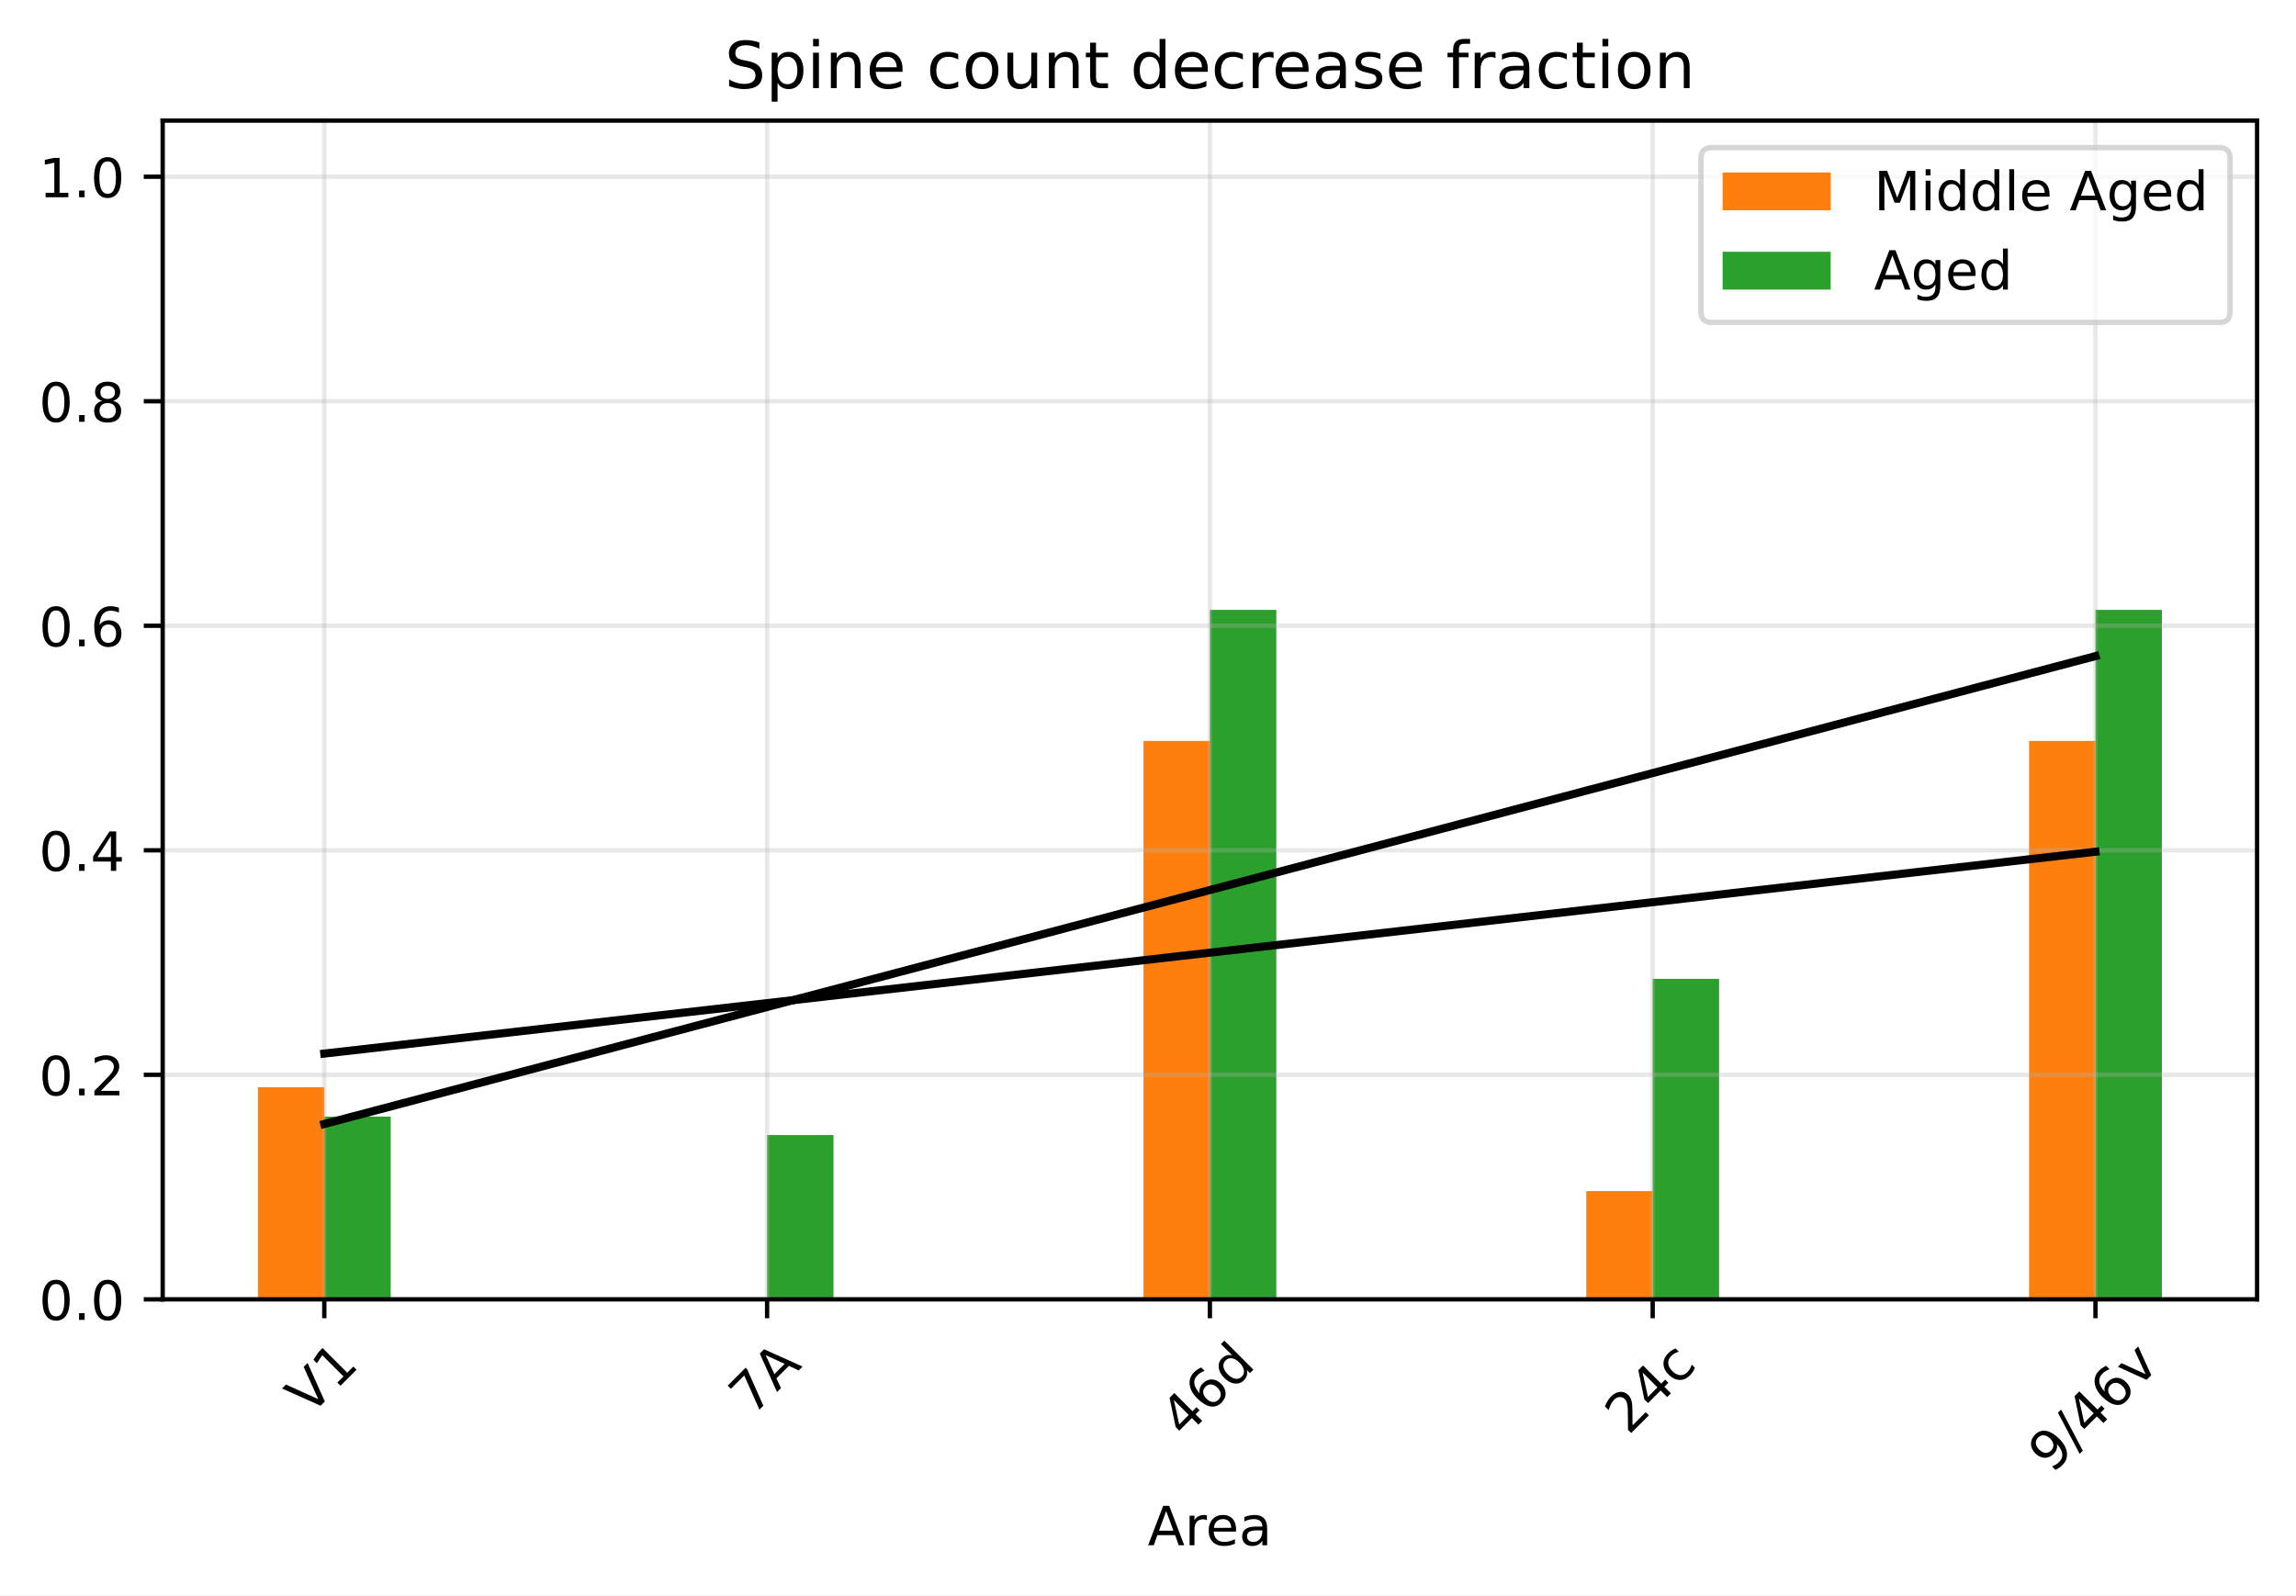
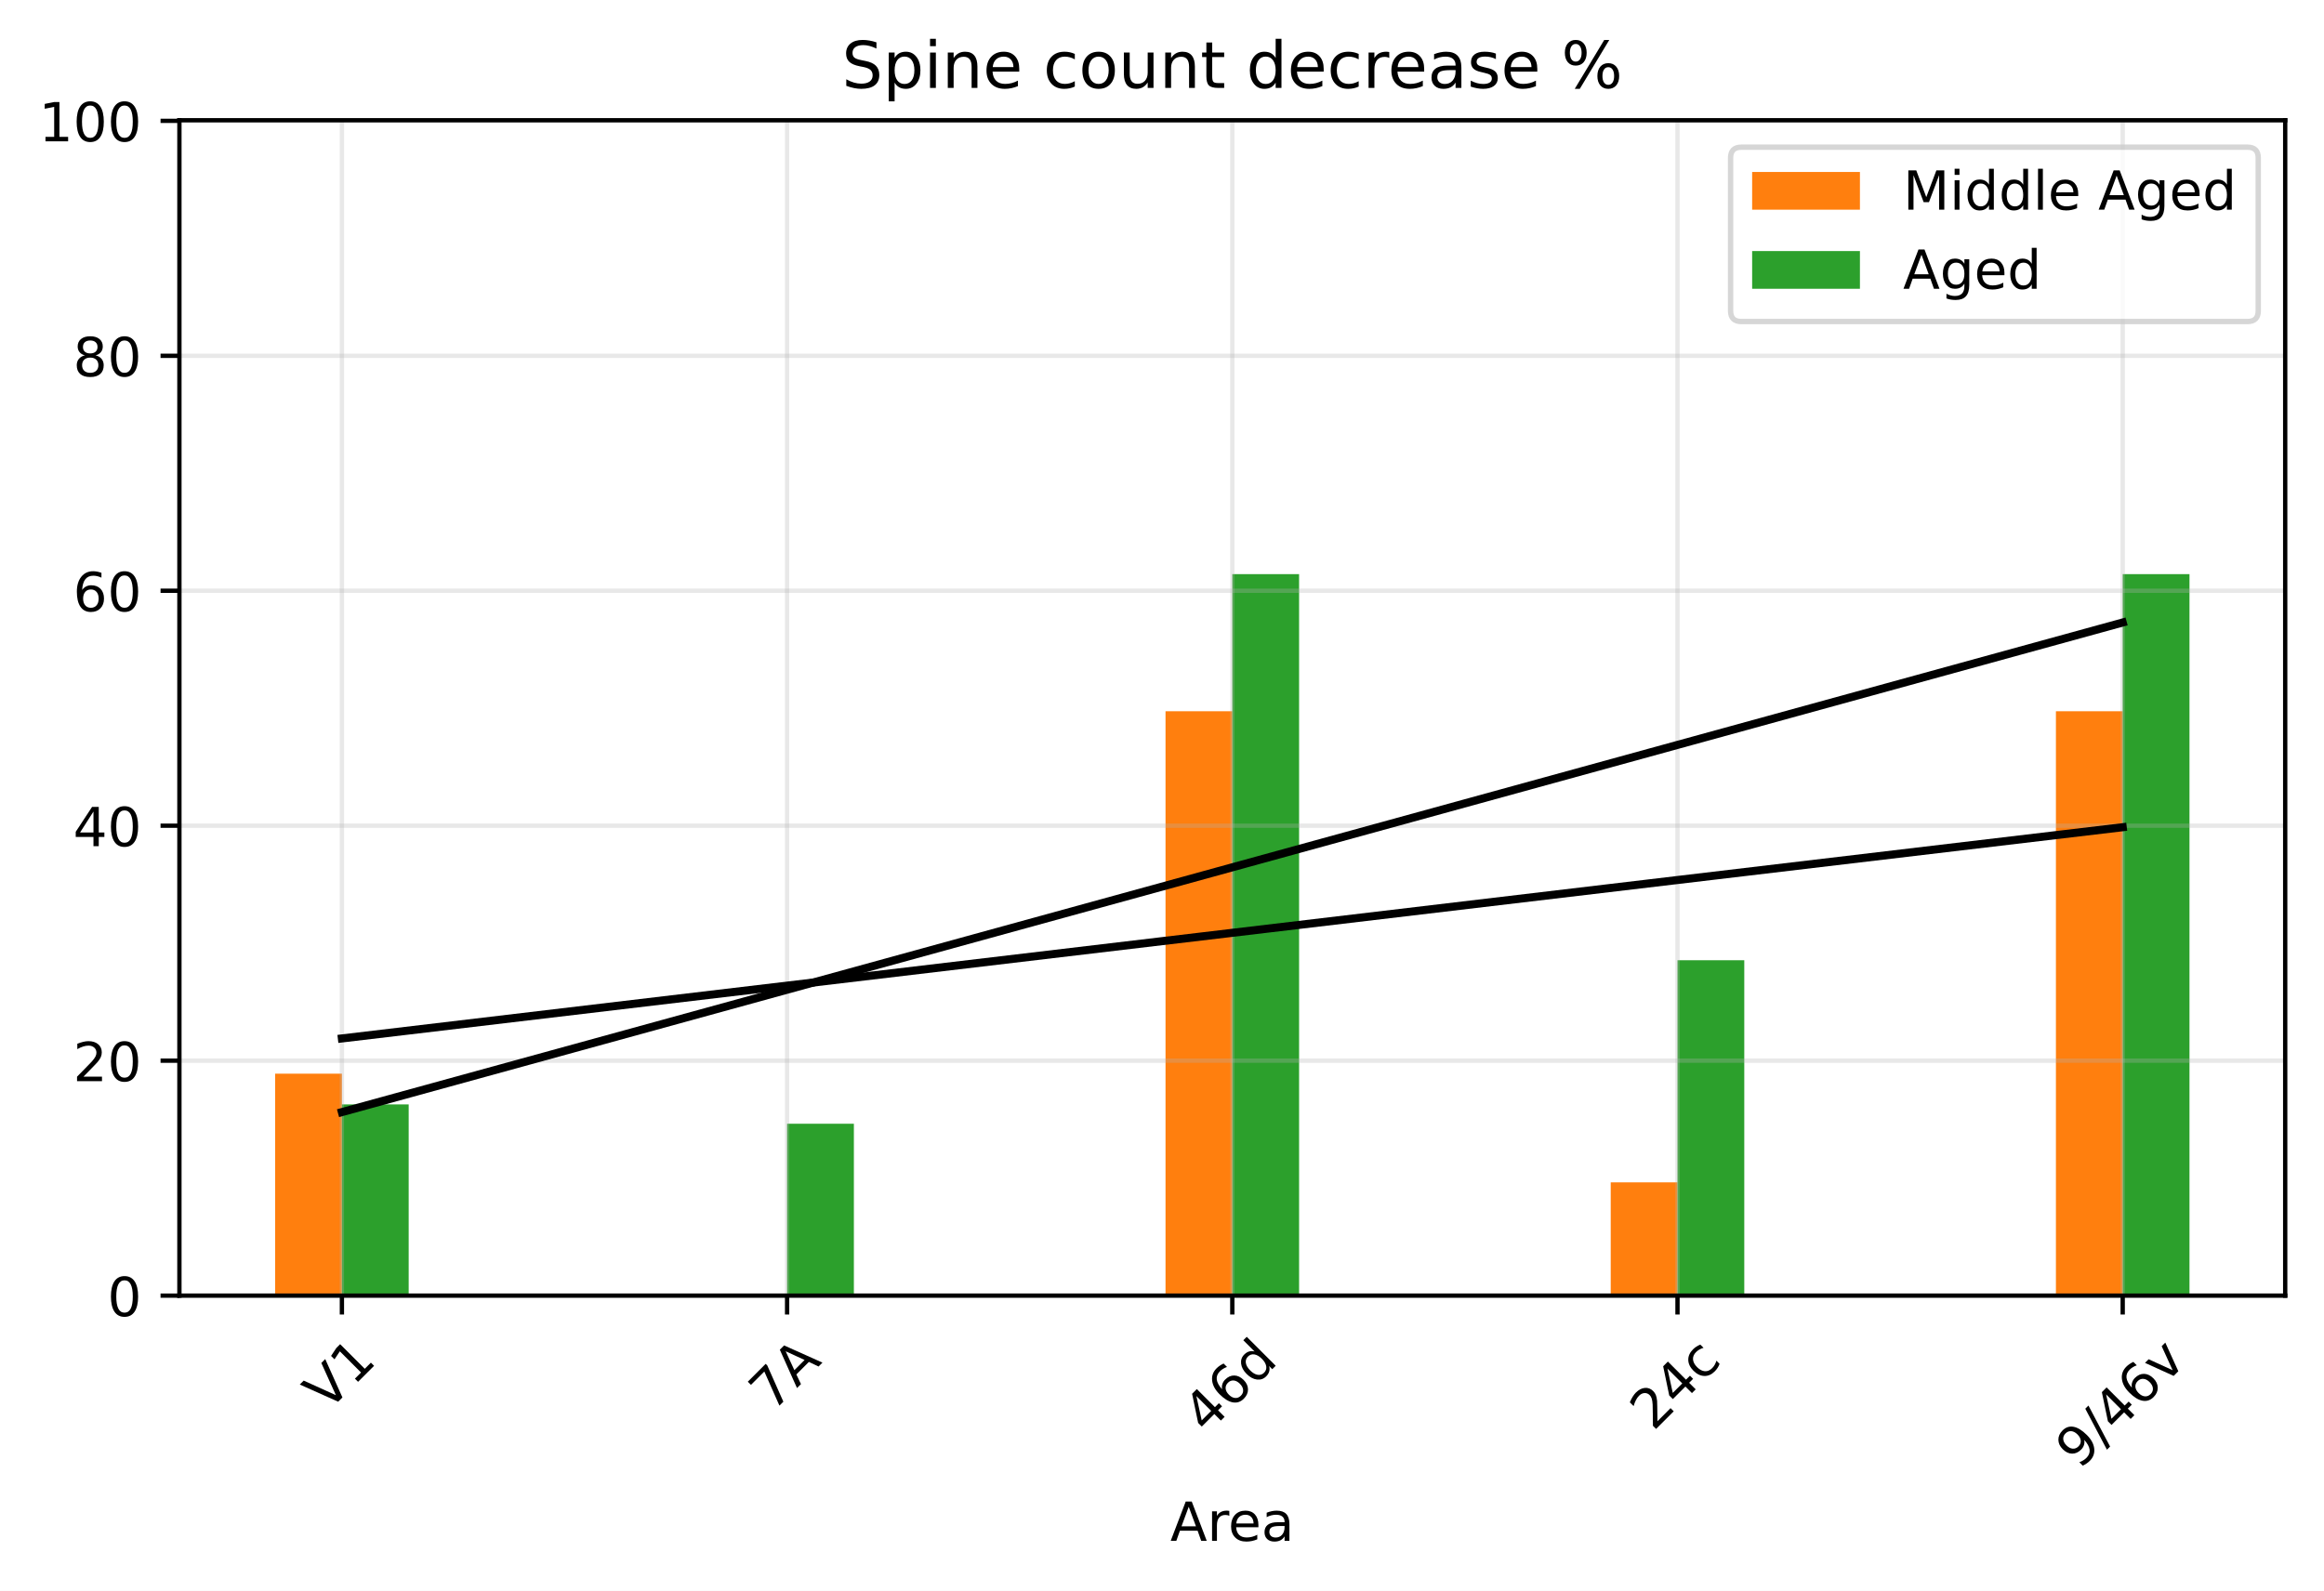
- <svg xmlns="http://www.w3.org/2000/svg" xmlns:xlink="http://www.w3.org/1999/xlink" width="424.863pt" height="295.25pt" viewBox="0 0 424.863 295.25" version="1.1">
+ <svg xmlns="http://www.w3.org/2000/svg" xmlns:xlink="http://www.w3.org/1999/xlink" width="431.197pt" height="295.25pt" viewBox="0 0 431.197 295.25" version="1.1">
  <defs>
    <style type="text/css">*{stroke-linejoin: round; stroke-linecap: butt}</style>
  </defs>
  <g id="figure_1">
    <g id="patch_1">
-       <path d="M 0 295.25  L 424.863 295.25  L 424.863 0  L 0 0  z " style="fill: #ffffff" />
+       <path d="M 0 295.25  L 431.197 295.25  L 431.197 0  L 0 0  z " style="fill: #ffffff" />
    </g>
    <g id="axes_1">
      <g id="patch_2">
-         <path d="M 30.103 240.464  L 417.663 240.464  L 417.663 22.318  L 30.103 22.318  z " style="fill: #ffffff" />
+         <path d="M 33.288 240.464  L 423.998 240.464  L 423.998 22.318  L 33.288 22.318  z " style="fill: #ffffff" />
      </g>
      <g id="patch_3">
-         <path d="M 47.719 240.464  L 60.01 240.464  L 60.01 201.207  L 47.719 201.207  z " clip-path="url(#p2958a13a35)" style="fill: #ff7f0e" />
+         <path d="M 51.047 240.464  L 63.437 240.464  L 63.437 199.265  L 51.047 199.265  z " clip-path="url(#pfbe1414dc2)" style="fill: #ff7f0e" />
      </g>
      <g id="patch_4">
-         <path d="M 0 0  z " clip-path="url(#p2958a13a35)" style="fill: #ff7f0e" />
+         <path d="M 0 0  z " clip-path="url(#pfbe1414dc2)" style="fill: #ff7f0e" />
      </g>
      <g id="patch_5">
-         <path d="M 211.593 240.464  L 223.883 240.464  L 223.883 137.118  L 211.593 137.118  z " clip-path="url(#p2958a13a35)" style="fill: #ff7f0e" />
+         <path d="M 216.252 240.464  L 228.643 240.464  L 228.643 132.005  L 216.252 132.005  z " clip-path="url(#pfbe1414dc2)" style="fill: #ff7f0e" />
      </g>
      <g id="patch_6">
-         <path d="M 293.529 240.464  L 305.82 240.464  L 305.82 220.427  L 293.529 220.427  z " clip-path="url(#p2958a13a35)" style="fill: #ff7f0e" />
+         <path d="M 298.855 240.464  L 311.245 240.464  L 311.245 219.436  L 298.855 219.436  z " clip-path="url(#pfbe1414dc2)" style="fill: #ff7f0e" />
      </g>
      <g id="patch_7">
-         <path d="M 375.466 240.464  L 387.756 240.464  L 387.756 137.118  L 375.466 137.118  z " clip-path="url(#p2958a13a35)" style="fill: #ff7f0e" />
+         <path d="M 381.457 240.464  L 393.848 240.464  L 393.848 132.005  L 381.457 132.005  z " clip-path="url(#pfbe1414dc2)" style="fill: #ff7f0e" />
      </g>
      <g id="patch_8">
-         <path d="M 60.01 240.464  L 72.3 240.464  L 72.3 206.643  L 60.01 206.643  z " clip-path="url(#p2958a13a35)" style="fill: #2ca02c" />
+         <path d="M 63.437 240.464  L 75.828 240.464  L 75.828 204.97  L 63.437 204.97  z " clip-path="url(#pfbe1414dc2)" style="fill: #2ca02c" />
      </g>
      <g id="patch_9">
-         <path d="M 141.947 240.464  L 154.237 240.464  L 154.237 210.06  L 141.947 210.06  z " clip-path="url(#p2958a13a35)" style="fill: #2ca02c" />
+         <path d="M 146.04 240.464  L 158.43 240.464  L 158.43 208.556  L 146.04 208.556  z " clip-path="url(#pfbe1414dc2)" style="fill: #2ca02c" />
      </g>
      <g id="patch_10">
-         <path d="M 223.883 240.464  L 236.174 240.464  L 236.174 112.865  L 223.883 112.865  z " clip-path="url(#p2958a13a35)" style="fill: #2ca02c" />
+         <path d="M 228.643 240.464  L 241.033 240.464  L 241.033 106.552  L 228.643 106.552  z " clip-path="url(#pfbe1414dc2)" style="fill: #2ca02c" />
      </g>
      <g id="patch_11">
-         <path d="M 305.82 240.464  L 318.11 240.464  L 318.11 181.15  L 305.82 181.15  z " clip-path="url(#p2958a13a35)" style="fill: #2ca02c" />
+         <path d="M 311.245 240.464  L 323.635 240.464  L 323.635 178.215  L 311.245 178.215  z " clip-path="url(#pfbe1414dc2)" style="fill: #2ca02c" />
      </g>
      <g id="patch_12">
-         <path d="M 387.756 240.464  L 400.047 240.464  L 400.047 112.865  L 387.756 112.865  z " clip-path="url(#p2958a13a35)" style="fill: #2ca02c" />
+         <path d="M 393.848 240.464  L 406.238 240.464  L 406.238 106.552  L 393.848 106.552  z " clip-path="url(#pfbe1414dc2)" style="fill: #2ca02c" />
      </g>
      <g id="matplotlib.axis_1">
        <g id="xtick_1">
          <g id="line2d_1">
-             <path d="M 60.01 240.464  L 60.01 22.318  " clip-path="url(#p2958a13a35)" style="fill: none; stroke: #b0b0b0; stroke-opacity: 0.3; stroke-width: 0.8; stroke-linecap: square" />
+             <path d="M 63.437 240.464  L 63.437 22.318  " clip-path="url(#pfbe1414dc2)" style="fill: none; stroke: #b0b0b0; stroke-opacity: 0.3; stroke-width: 0.8; stroke-linecap: square" />
          </g>
          <g id="line2d_2">
            <defs>
-               <path id="m80f7886998" d="M 0 0  L 0 3.5  " style="stroke: #000000; stroke-width: 0.8" />
+               <path id="mf25c4e70ea" d="M 0 0  L 0 3.5  " style="stroke: #000000; stroke-width: 0.8" />
            </defs>
            <g>
-               <use xlink:href="#m80f7886998" x="60.01" y="240.464" style="stroke: #000000; stroke-width: 0.8" />
+               <use xlink:href="#mf25c4e70ea" x="63.437" y="240.464" style="stroke: #000000; stroke-width: 0.8" />
            </g>
          </g>
          <g id="text_1">
-             <g transform="translate(57.29314 262.1729) rotate(-45) scale(0.1 -0.1)">
+             <g transform="translate(60.72059 262.1729) rotate(-45) scale(0.1 -0.1)">
              <defs>
                <path id="DejaVuSans-56" d="M 1831 0  L 50 4666  L 709 4666  L 2188 738  L 3669 4666  L 4325 4666  L 2547 0  L 1831 0  z " transform="scale(0.015625)" />
                <path id="DejaVuSans-31" d="M 794 531  L 1825 531  L 1825 4091  L 703 3866  L 703 4441  L 1819 4666  L 2450 4666  L 2450 531  L 3481 531  L 3481 0  L 794 0  L 794 531  z " transform="scale(0.015625)" />
              </defs>
              <use xlink:href="#DejaVuSans-56" />
              <use xlink:href="#DejaVuSans-31" x="68.408" />
            </g>
          </g>
        </g>
        <g id="xtick_2">
          <g id="line2d_3">
-             <path d="M 141.947 240.464  L 141.947 22.318  " clip-path="url(#p2958a13a35)" style="fill: none; stroke: #b0b0b0; stroke-opacity: 0.3; stroke-width: 0.8; stroke-linecap: square" />
+             <path d="M 146.04 240.464  L 146.04 22.318  " clip-path="url(#pfbe1414dc2)" style="fill: none; stroke: #b0b0b0; stroke-opacity: 0.3; stroke-width: 0.8; stroke-linecap: square" />
          </g>
          <g id="line2d_4">
            <g>
-               <use xlink:href="#m80f7886998" x="141.947" y="240.464" style="stroke: #000000; stroke-width: 0.8" />
+               <use xlink:href="#mf25c4e70ea" x="146.04" y="240.464" style="stroke: #000000; stroke-width: 0.8" />
            </g>
          </g>
          <g id="text_2">
-             <g transform="translate(139.2297 262.1729) rotate(-45) scale(0.1 -0.1)">
+             <g transform="translate(143.3231 262.1729) rotate(-45) scale(0.1 -0.1)">
              <defs>
                <path id="DejaVuSans-37" d="M 525 4666  L 3525 4666  L 3525 4397  L 1831 0  L 1172 0  L 2766 4134  L 525 4134  L 525 4666  z " transform="scale(0.015625)" />
                <path id="DejaVuSans-41" d="M 2188 4044  L 1331 1722  L 3047 1722  L 2188 4044  z M 1831 4666  L 2547 4666  L 4325 0  L 3669 0  L 3244 1197  L 1141 1197  L 716 0  L 50 0  L 1831 4666  z " transform="scale(0.015625)" />
              </defs>
              <use xlink:href="#DejaVuSans-37" />
              <use xlink:href="#DejaVuSans-41" x="63.623" />
            </g>
          </g>
        </g>
        <g id="xtick_3">
          <g id="line2d_5">
-             <path d="M 223.883 240.464  L 223.883 22.318  " clip-path="url(#p2958a13a35)" style="fill: none; stroke: #b0b0b0; stroke-opacity: 0.3; stroke-width: 0.8; stroke-linecap: square" />
+             <path d="M 228.643 240.464  L 228.643 22.318  " clip-path="url(#pfbe1414dc2)" style="fill: none; stroke: #b0b0b0; stroke-opacity: 0.3; stroke-width: 0.8; stroke-linecap: square" />
          </g>
          <g id="line2d_6">
            <g>
-               <use xlink:href="#m80f7886998" x="223.883" y="240.464" style="stroke: #000000; stroke-width: 0.8" />
+               <use xlink:href="#mf25c4e70ea" x="228.643" y="240.464" style="stroke: #000000; stroke-width: 0.8" />
            </g>
          </g>
          <g id="text_3">
-             <g transform="translate(219.0908 266.3239) rotate(-45) scale(0.1 -0.1)">
+             <g transform="translate(223.8502 266.3239) rotate(-45) scale(0.1 -0.1)">
              <defs>
                <path id="DejaVuSans-34" d="M 2419 4116  L 825 1625  L 2419 1625  L 2419 4116  z M 2253 4666  L 3047 4666  L 3047 1625  L 3713 1625  L 3713 1100  L 3047 1100  L 3047 0  L 2419 0  L 2419 1100  L 313 1100  L 313 1709  L 2253 4666  z " transform="scale(0.015625)" />
                <path id="DejaVuSans-36" d="M 2113 2584  Q 1688 2584 1439 2293  Q 1191 2003 1191 1497  Q 1191 994 1439 701  Q 1688 409 2113 409  Q 2538 409 2786 701  Q 3034 994 3034 1497  Q 3034 2003 2786 2293  Q 2538 2584 2113 2584  z M 3366 4563  L 3366 3988  Q 3128 4100 2886 4159  Q 2644 4219 2406 4219  Q 1781 4219 1451 3797  Q 1122 3375 1075 2522  Q 1259 2794 1537 2939  Q 1816 3084 2150 3084  Q 2853 3084 3261 2657  Q 3669 2231 3669 1497  Q 3669 778 3244 343  Q 2819 -91 2113 -91  Q 1303 -91 875 529  Q 447 1150 447 2328  Q 447 3434 972 4092  Q 1497 4750 2381 4750  Q 2619 4750 2861 4703  Q 3103 4656 3366 4563  z " transform="scale(0.015625)" />
                <path id="DejaVuSans-64" d="M 2906 2969  L 2906 4863  L 3481 4863  L 3481 0  L 2906 0  L 2906 525  Q 2725 213 2448 61  Q 2172 -91 1784 -91  Q 1150 -91 751 415  Q 353 922 353 1747  Q 353 2572 751 3078  Q 1150 3584 1784 3584  Q 2172 3584 2448 3432  Q 2725 3281 2906 2969  z M 947 1747  Q 947 1113 1208 752  Q 1469 391 1925 391  Q 2381 391 2643 752  Q 2906 1113 2906 1747  Q 2906 2381 2643 2742  Q 2381 3103 1925 3103  Q 1469 3103 1208 2742  Q 947 2381 947 1747  z " transform="scale(0.015625)" />
              </defs>
              <use xlink:href="#DejaVuSans-34" />
              <use xlink:href="#DejaVuSans-36" x="63.623" />
              <use xlink:href="#DejaVuSans-64" x="127.246" />
            </g>
          </g>
        </g>
        <g id="xtick_4">
          <g id="line2d_7">
-             <path d="M 305.82 240.464  L 305.82 22.318  " clip-path="url(#p2958a13a35)" style="fill: none; stroke: #b0b0b0; stroke-opacity: 0.3; stroke-width: 0.8; stroke-linecap: square" />
+             <path d="M 311.245 240.464  L 311.245 22.318  " clip-path="url(#pfbe1414dc2)" style="fill: none; stroke: #b0b0b0; stroke-opacity: 0.3; stroke-width: 0.8; stroke-linecap: square" />
          </g>
          <g id="line2d_8">
            <g>
-               <use xlink:href="#m80f7886998" x="305.82" y="240.464" style="stroke: #000000; stroke-width: 0.8" />
+               <use xlink:href="#mf25c4e70ea" x="311.245" y="240.464" style="stroke: #000000; stroke-width: 0.8" />
            </g>
          </g>
          <g id="text_4">
-             <g transform="translate(301.3279 265.7228) rotate(-45) scale(0.1 -0.1)">
+             <g transform="translate(306.7533 265.7228) rotate(-45) scale(0.1 -0.1)">
              <defs>
                <path id="DejaVuSans-32" d="M 1228 531  L 3431 531  L 3431 0  L 469 0  L 469 531  Q 828 903 1448 1529  Q 2069 2156 2228 2338  Q 2531 2678 2651 2914  Q 2772 3150 2772 3378  Q 2772 3750 2511 3984  Q 2250 4219 1831 4219  Q 1534 4219 1204 4116  Q 875 4013 500 3803  L 500 4441  Q 881 4594 1212 4672  Q 1544 4750 1819 4750  Q 2544 4750 2975 4387  Q 3406 4025 3406 3419  Q 3406 3131 3298 2873  Q 3191 2616 2906 2266  Q 2828 2175 2409 1742  Q 1991 1309 1228 531  z " transform="scale(0.015625)" />
                <path id="DejaVuSans-63" d="M 3122 3366  L 3122 2828  Q 2878 2963 2633 3030  Q 2388 3097 2138 3097  Q 1578 3097 1268 2742  Q 959 2388 959 1747  Q 959 1106 1268 751  Q 1578 397 2138 397  Q 2388 397 2633 464  Q 2878 531 3122 666  L 3122 134  Q 2881 22 2623 -34  Q 2366 -91 2075 -91  Q 1284 -91 818 406  Q 353 903 353 1747  Q 353 2603 823 3093  Q 1294 3584 2113 3584  Q 2378 3584 2631 3529  Q 2884 3475 3122 3366  z " transform="scale(0.015625)" />
              </defs>
              <use xlink:href="#DejaVuSans-32" />
              <use xlink:href="#DejaVuSans-34" x="63.623" />
              <use xlink:href="#DejaVuSans-63" x="127.246" />
            </g>
          </g>
        </g>
        <g id="xtick_5">
          <g id="line2d_9">
-             <path d="M 387.756 240.464  L 387.756 22.318  " clip-path="url(#p2958a13a35)" style="fill: none; stroke: #b0b0b0; stroke-opacity: 0.3; stroke-width: 0.8; stroke-linecap: square" />
+             <path d="M 393.848 240.464  L 393.848 22.318  " clip-path="url(#pfbe1414dc2)" style="fill: none; stroke: #b0b0b0; stroke-opacity: 0.3; stroke-width: 0.8; stroke-linecap: square" />
          </g>
          <g id="line2d_10">
            <g>
-               <use xlink:href="#m80f7886998" x="387.756" y="240.464" style="stroke: #000000; stroke-width: 0.8" />
+               <use xlink:href="#mf25c4e70ea" x="393.848" y="240.464" style="stroke: #000000; stroke-width: 0.8" />
            </g>
          </g>
          <g id="text_5">
-             <g transform="translate(379.6754 272.9011) rotate(-45) scale(0.1 -0.1)">
+             <g transform="translate(385.7667 272.9011) rotate(-45) scale(0.1 -0.1)">
              <defs>
                <path id="DejaVuSans-39" d="M 703 97  L 703 672  Q 941 559 1184 500  Q 1428 441 1663 441  Q 2288 441 2617 861  Q 2947 1281 2994 2138  Q 2813 1869 2534 1725  Q 2256 1581 1919 1581  Q 1219 1581 811 2004  Q 403 2428 403 3163  Q 403 3881 828 4315  Q 1253 4750 1959 4750  Q 2769 4750 3195 4129  Q 3622 3509 3622 2328  Q 3622 1225 3098 567  Q 2575 -91 1691 -91  Q 1453 -91 1209 -44  Q 966 3 703 97  z M 1959 2075  Q 2384 2075 2632 2365  Q 2881 2656 2881 3163  Q 2881 3666 2632 3958  Q 2384 4250 1959 4250  Q 1534 4250 1286 3958  Q 1038 3666 1038 3163  Q 1038 2656 1286 2365  Q 1534 2075 1959 2075  z " transform="scale(0.015625)" />
                <path id="DejaVuSans-2f" d="M 1625 4666  L 2156 4666  L 531 -594  L 0 -594  L 1625 4666  z " transform="scale(0.015625)" />
                <path id="DejaVuSans-76" d="M 191 3500  L 800 3500  L 1894 563  L 2988 3500  L 3597 3500  L 2284 0  L 1503 0  L 191 3500  z " transform="scale(0.015625)" />
              </defs>
              <use xlink:href="#DejaVuSans-39" />
              <use xlink:href="#DejaVuSans-2f" x="63.623" />
              <use xlink:href="#DejaVuSans-34" x="97.314" />
              <use xlink:href="#DejaVuSans-36" x="160.938" />
              <use xlink:href="#DejaVuSans-76" x="224.561" />
            </g>
          </g>
        </g>
        <g id="text_6">
-           <g transform="translate(212.3792 285.9701) scale(0.1 -0.1)">
+           <g transform="translate(217.1386 285.9701) scale(0.1 -0.1)">
            <defs>
              <path id="DejaVuSans-72" d="M 2631 2963  Q 2534 3019 2420 3045  Q 2306 3072 2169 3072  Q 1681 3072 1420 2755  Q 1159 2438 1159 1844  L 1159 0  L 581 0  L 581 3500  L 1159 3500  L 1159 2956  Q 1341 3275 1631 3429  Q 1922 3584 2338 3584  Q 2397 3584 2469 3576  Q 2541 3569 2628 3553  L 2631 2963  z " transform="scale(0.015625)" />
              <path id="DejaVuSans-65" d="M 3597 1894  L 3597 1613  L 953 1613  Q 991 1019 1311 708  Q 1631 397 2203 397  Q 2534 397 2845 478  Q 3156 559 3463 722  L 3463 178  Q 3153 47 2828 -22  Q 2503 -91 2169 -91  Q 1331 -91 842 396  Q 353 884 353 1716  Q 353 2575 817 3079  Q 1281 3584 2069 3584  Q 2775 3584 3186 3129  Q 3597 2675 3597 1894  z M 3022 2063  Q 3016 2534 2758 2815  Q 2500 3097 2075 3097  Q 1594 3097 1305 2825  Q 1016 2553 972 2059  L 3022 2063  z " transform="scale(0.015625)" />
              <path id="DejaVuSans-61" d="M 2194 1759  Q 1497 1759 1228 1600  Q 959 1441 959 1056  Q 959 750 1161 570  Q 1363 391 1709 391  Q 2188 391 2477 730  Q 2766 1069 2766 1631  L 2766 1759  L 2194 1759  z M 3341 1997  L 3341 0  L 2766 0  L 2766 531  Q 2569 213 2275 61  Q 1981 -91 1556 -91  Q 1019 -91 701 211  Q 384 513 384 1019  Q 384 1609 779 1909  Q 1175 2209 1959 2209  L 2766 2209  L 2766 2266  Q 2766 2663 2505 2880  Q 2244 3097 1772 3097  Q 1472 3097 1187 3025  Q 903 2953 641 2809  L 641 3341  Q 956 3463 1253 3523  Q 1550 3584 1831 3584  Q 2591 3584 2966 3190  Q 3341 2797 3341 1997  z " transform="scale(0.015625)" />
            </defs>
            <use xlink:href="#DejaVuSans-41" />
            <use xlink:href="#DejaVuSans-72" x="68.408" />
            <use xlink:href="#DejaVuSans-65" x="107.271" />
            <use xlink:href="#DejaVuSans-61" x="168.795" />
          </g>
        </g>
      </g>
      <g id="matplotlib.axis_2">
        <g id="ytick_1">
          <g id="line2d_11">
-             <path d="M 30.103 240.464  L 417.663 240.464  " clip-path="url(#p2958a13a35)" style="fill: none; stroke: #b0b0b0; stroke-opacity: 0.3; stroke-width: 0.8; stroke-linecap: square" />
+             <path d="M 33.288 240.464  L 423.998 240.464  " clip-path="url(#pfbe1414dc2)" style="fill: none; stroke: #b0b0b0; stroke-opacity: 0.3; stroke-width: 0.8; stroke-linecap: square" />
          </g>
          <g id="line2d_12">
            <defs>
-               <path id="m1bdf7c00d3" d="M 0 0  L -3.5 0  " style="stroke: #000000; stroke-width: 0.8" />
+               <path id="m93941752d3" d="M 0 0  L -3.5 0  " style="stroke: #000000; stroke-width: 0.8" />
            </defs>
            <g>
-               <use xlink:href="#m1bdf7c00d3" x="30.103" y="240.464" style="stroke: #000000; stroke-width: 0.8" />
+               <use xlink:href="#m93941752d3" x="33.288" y="240.464" style="stroke: #000000; stroke-width: 0.8" />
            </g>
          </g>
          <g id="text_7">
-             <g transform="translate(7.2 244.2632) scale(0.1 -0.1)">
+             <g transform="translate(19.925 244.2632) scale(0.1 -0.1)">
              <defs>
                <path id="DejaVuSans-30" d="M 2034 4250  Q 1547 4250 1301 3770  Q 1056 3291 1056 2328  Q 1056 1369 1301 889  Q 1547 409 2034 409  Q 2525 409 2770 889  Q 3016 1369 3016 2328  Q 3016 3291 2770 3770  Q 2525 4250 2034 4250  z M 2034 4750  Q 2819 4750 3233 4129  Q 3647 3509 3647 2328  Q 3647 1150 3233 529  Q 2819 -91 2034 -91  Q 1250 -91 836 529  Q 422 1150 422 2328  Q 422 3509 836 4129  Q 1250 4750 2034 4750  z " transform="scale(0.015625)" />
-                 <path id="DejaVuSans-2e" d="M 684 794  L 1344 794  L 1344 0  L 684 0  L 684 794  z " transform="scale(0.015625)" />
              </defs>
              <use xlink:href="#DejaVuSans-30" />
-               <use xlink:href="#DejaVuSans-2e" x="63.623" />
-               <use xlink:href="#DejaVuSans-30" x="95.41" />
            </g>
          </g>
        </g>
        <g id="ytick_2">
          <g id="line2d_13">
-             <path d="M 30.103 198.912  L 417.663 198.912  " clip-path="url(#p2958a13a35)" style="fill: none; stroke: #b0b0b0; stroke-opacity: 0.3; stroke-width: 0.8; stroke-linecap: square" />
+             <path d="M 33.288 196.857  L 423.998 196.857  " clip-path="url(#pfbe1414dc2)" style="fill: none; stroke: #b0b0b0; stroke-opacity: 0.3; stroke-width: 0.8; stroke-linecap: square" />
          </g>
          <g id="line2d_14">
            <g>
-               <use xlink:href="#m1bdf7c00d3" x="30.103" y="198.912" style="stroke: #000000; stroke-width: 0.8" />
+               <use xlink:href="#m93941752d3" x="33.288" y="196.857" style="stroke: #000000; stroke-width: 0.8" />
            </g>
          </g>
          <g id="text_8">
-             <g transform="translate(7.2 202.7116) scale(0.1 -0.1)">
-               <use xlink:href="#DejaVuSans-30" />
-               <use xlink:href="#DejaVuSans-2e" x="63.623" />
-               <use xlink:href="#DejaVuSans-32" x="95.41" />
+             <g transform="translate(13.5625 200.6559) scale(0.1 -0.1)">
+               <use xlink:href="#DejaVuSans-32" />
+               <use xlink:href="#DejaVuSans-30" x="63.623" />
            </g>
          </g>
        </g>
        <g id="ytick_3">
          <g id="line2d_15">
-             <path d="M 30.103 157.361  L 417.663 157.361  " clip-path="url(#p2958a13a35)" style="fill: none; stroke: #b0b0b0; stroke-opacity: 0.3; stroke-width: 0.8; stroke-linecap: square" />
+             <path d="M 33.288 153.249  L 423.998 153.249  " clip-path="url(#pfbe1414dc2)" style="fill: none; stroke: #b0b0b0; stroke-opacity: 0.3; stroke-width: 0.8; stroke-linecap: square" />
          </g>
          <g id="line2d_16">
            <g>
-               <use xlink:href="#m1bdf7c00d3" x="30.103" y="157.361" style="stroke: #000000; stroke-width: 0.8" />
+               <use xlink:href="#m93941752d3" x="33.288" y="153.249" style="stroke: #000000; stroke-width: 0.8" />
            </g>
          </g>
          <g id="text_9">
-             <g transform="translate(7.2 161.16) scale(0.1 -0.1)">
-               <use xlink:href="#DejaVuSans-30" />
-               <use xlink:href="#DejaVuSans-2e" x="63.623" />
-               <use xlink:href="#DejaVuSans-34" x="95.41" />
+             <g transform="translate(13.5625 157.0485) scale(0.1 -0.1)">
+               <use xlink:href="#DejaVuSans-34" />
+               <use xlink:href="#DejaVuSans-30" x="63.623" />
            </g>
          </g>
        </g>
        <g id="ytick_4">
          <g id="line2d_17">
-             <path d="M 30.103 115.809  L 417.663 115.809  " clip-path="url(#p2958a13a35)" style="fill: none; stroke: #b0b0b0; stroke-opacity: 0.3; stroke-width: 0.8; stroke-linecap: square" />
+             <path d="M 33.288 109.642  L 423.998 109.642  " clip-path="url(#pfbe1414dc2)" style="fill: none; stroke: #b0b0b0; stroke-opacity: 0.3; stroke-width: 0.8; stroke-linecap: square" />
          </g>
          <g id="line2d_18">
            <g>
-               <use xlink:href="#m1bdf7c00d3" x="30.103" y="115.809" style="stroke: #000000; stroke-width: 0.8" />
+               <use xlink:href="#m93941752d3" x="33.288" y="109.642" style="stroke: #000000; stroke-width: 0.8" />
            </g>
          </g>
          <g id="text_10">
-             <g transform="translate(7.2 119.6084) scale(0.1 -0.1)">
-               <use xlink:href="#DejaVuSans-30" />
-               <use xlink:href="#DejaVuSans-2e" x="63.623" />
-               <use xlink:href="#DejaVuSans-36" x="95.41" />
+             <g transform="translate(13.5625 113.4411) scale(0.1 -0.1)">
+               <use xlink:href="#DejaVuSans-36" />
+               <use xlink:href="#DejaVuSans-30" x="63.623" />
            </g>
          </g>
        </g>
        <g id="ytick_5">
          <g id="line2d_19">
-             <path d="M 30.103 74.258  L 417.663 74.258  " clip-path="url(#p2958a13a35)" style="fill: none; stroke: #b0b0b0; stroke-opacity: 0.3; stroke-width: 0.8; stroke-linecap: square" />
+             <path d="M 33.288 66.035  L 423.998 66.035  " clip-path="url(#pfbe1414dc2)" style="fill: none; stroke: #b0b0b0; stroke-opacity: 0.3; stroke-width: 0.8; stroke-linecap: square" />
          </g>
          <g id="line2d_20">
            <g>
-               <use xlink:href="#m1bdf7c00d3" x="30.103" y="74.258" style="stroke: #000000; stroke-width: 0.8" />
+               <use xlink:href="#m93941752d3" x="33.288" y="66.035" style="stroke: #000000; stroke-width: 0.8" />
            </g>
          </g>
          <g id="text_11">
-             <g transform="translate(7.2 78.05684) scale(0.1 -0.1)">
+             <g transform="translate(13.5625 69.83374) scale(0.1 -0.1)">
              <defs>
                <path id="DejaVuSans-38" d="M 2034 2216  Q 1584 2216 1326 1975  Q 1069 1734 1069 1313  Q 1069 891 1326 650  Q 1584 409 2034 409  Q 2484 409 2743 651  Q 3003 894 3003 1313  Q 3003 1734 2745 1975  Q 2488 2216 2034 2216  z M 1403 2484  Q 997 2584 770 2862  Q 544 3141 544 3541  Q 544 4100 942 4425  Q 1341 4750 2034 4750  Q 2731 4750 3128 4425  Q 3525 4100 3525 3541  Q 3525 3141 3298 2862  Q 3072 2584 2669 2484  Q 3125 2378 3379 2068  Q 3634 1759 3634 1313  Q 3634 634 3220 271  Q 2806 -91 2034 -91  Q 1263 -91 848 271  Q 434 634 434 1313  Q 434 1759 690 2068  Q 947 2378 1403 2484  z M 1172 3481  Q 1172 3119 1398 2916  Q 1625 2713 2034 2713  Q 2441 2713 2670 2916  Q 2900 3119 2900 3481  Q 2900 3844 2670 4047  Q 2441 4250 2034 4250  Q 1625 4250 1398 4047  Q 1172 3844 1172 3481  z " transform="scale(0.015625)" />
              </defs>
-               <use xlink:href="#DejaVuSans-30" />
-               <use xlink:href="#DejaVuSans-2e" x="63.623" />
-               <use xlink:href="#DejaVuSans-38" x="95.41" />
+               <use xlink:href="#DejaVuSans-38" />
+               <use xlink:href="#DejaVuSans-30" x="63.623" />
            </g>
          </g>
        </g>
        <g id="ytick_6">
          <g id="line2d_21">
-             <path d="M 30.103 32.706  L 417.663 32.706  " clip-path="url(#p2958a13a35)" style="fill: none; stroke: #b0b0b0; stroke-opacity: 0.3; stroke-width: 0.8; stroke-linecap: square" />
+             <path d="M 33.288 22.427  L 423.998 22.427  " clip-path="url(#pfbe1414dc2)" style="fill: none; stroke: #b0b0b0; stroke-opacity: 0.3; stroke-width: 0.8; stroke-linecap: square" />
          </g>
          <g id="line2d_22">
            <g>
-               <use xlink:href="#m1bdf7c00d3" x="30.103" y="32.706" style="stroke: #000000; stroke-width: 0.8" />
+               <use xlink:href="#m93941752d3" x="33.288" y="22.427" style="stroke: #000000; stroke-width: 0.8" />
            </g>
          </g>
          <g id="text_12">
-             <g transform="translate(7.2 36.50524) scale(0.1 -0.1)">
+             <g transform="translate(7.2 26.22636) scale(0.1 -0.1)">
              <use xlink:href="#DejaVuSans-31" />
-               <use xlink:href="#DejaVuSans-2e" x="63.623" />
-               <use xlink:href="#DejaVuSans-30" x="95.41" />
+               <use xlink:href="#DejaVuSans-30" x="63.623" />
+               <use xlink:href="#DejaVuSans-30" x="127.246" />
            </g>
          </g>
        </g>
      </g>
      <g id="line2d_23">
-         <path d="M 60.01 194.981  L 223.883 176.303  L 305.82 166.963  L 387.756 157.624  " clip-path="url(#p2958a13a35)" style="fill: none; stroke: #000000; stroke-width: 1.5; stroke-linecap: square" />
+         <path d="M 63.437 192.731  L 228.643 173.128  L 311.245 163.327  L 393.848 153.526  " clip-path="url(#pfbe1414dc2)" style="fill: none; stroke: #000000; stroke-width: 1.5; stroke-linecap: square" />
      </g>
      <g id="line2d_24">
-         <path d="M 60.01 208.01  L 141.947 186.363  L 223.883 164.716  L 305.82 143.07  L 387.756 121.423  " clip-path="url(#p2958a13a35)" style="fill: none; stroke: #000000; stroke-width: 1.5; stroke-linecap: square" />
+         <path d="M 63.437 206.404  L 146.04 183.687  L 228.643 160.969  L 311.245 138.251  L 393.848 115.533  " clip-path="url(#pfbe1414dc2)" style="fill: none; stroke: #000000; stroke-width: 1.5; stroke-linecap: square" />
      </g>
      <g id="patch_13">
-         <path d="M 30.103 240.464  L 30.103 22.318  " style="fill: none; stroke: #000000; stroke-width: 0.8; stroke-linejoin: miter; stroke-linecap: square" />
+         <path d="M 33.288 240.464  L 33.288 22.318  " style="fill: none; stroke: #000000; stroke-width: 0.8; stroke-linejoin: miter; stroke-linecap: square" />
      </g>
      <g id="patch_14">
-         <path d="M 417.663 240.464  L 417.663 22.318  " style="fill: none; stroke: #000000; stroke-width: 0.8; stroke-linejoin: miter; stroke-linecap: square" />
+         <path d="M 423.998 240.464  L 423.998 22.318  " style="fill: none; stroke: #000000; stroke-width: 0.8; stroke-linejoin: miter; stroke-linecap: square" />
      </g>
      <g id="patch_15">
-         <path d="M 30.103 240.464  L 417.663 240.464  " style="fill: none; stroke: #000000; stroke-width: 0.8; stroke-linejoin: miter; stroke-linecap: square" />
+         <path d="M 33.288 240.464  L 423.998 240.464  " style="fill: none; stroke: #000000; stroke-width: 0.8; stroke-linejoin: miter; stroke-linecap: square" />
      </g>
      <g id="patch_16">
-         <path d="M 30.103 22.318  L 417.663 22.318  " style="fill: none; stroke: #000000; stroke-width: 0.8; stroke-linejoin: miter; stroke-linecap: square" />
+         <path d="M 33.288 22.318  L 423.998 22.318  " style="fill: none; stroke: #000000; stroke-width: 0.8; stroke-linejoin: miter; stroke-linecap: square" />
      </g>
      <g id="text_13">
-         <g transform="translate(134.0903 16.31812) scale(0.12 -0.12)">
+         <g transform="translate(156.1962 16.31812) scale(0.12 -0.12)">
          <defs>
            <path id="DejaVuSans-53" d="M 3425 4513  L 3425 3897  Q 3066 4069 2747 4153  Q 2428 4238 2131 4238  Q 1616 4238 1336 4038  Q 1056 3838 1056 3469  Q 1056 3159 1242 3001  Q 1428 2844 1947 2747  L 2328 2669  Q 3034 2534 3370 2195  Q 3706 1856 3706 1288  Q 3706 609 3251 259  Q 2797 -91 1919 -91  Q 1588 -91 1214 -16  Q 841 59 441 206  L 441 856  Q 825 641 1194 531  Q 1563 422 1919 422  Q 2459 422 2753 634  Q 3047 847 3047 1241  Q 3047 1584 2836 1778  Q 2625 1972 2144 2069  L 1759 2144  Q 1053 2284 737 2584  Q 422 2884 422 3419  Q 422 4038 858 4394  Q 1294 4750 2059 4750  Q 2388 4750 2728 4690  Q 3069 4631 3425 4513  z " transform="scale(0.015625)" />
            <path id="DejaVuSans-70" d="M 1159 525  L 1159 -1331  L 581 -1331  L 581 3500  L 1159 3500  L 1159 2969  Q 1341 3281 1617 3432  Q 1894 3584 2278 3584  Q 2916 3584 3314 3078  Q 3713 2572 3713 1747  Q 3713 922 3314 415  Q 2916 -91 2278 -91  Q 1894 -91 1617 61  Q 1341 213 1159 525  z M 3116 1747  Q 3116 2381 2855 2742  Q 2594 3103 2138 3103  Q 1681 3103 1420 2742  Q 1159 2381 1159 1747  Q 1159 1113 1420 752  Q 1681 391 2138 391  Q 2594 391 2855 752  Q 3116 1113 3116 1747  z " transform="scale(0.015625)" />
            <path id="DejaVuSans-69" d="M 603 3500  L 1178 3500  L 1178 0  L 603 0  L 603 3500  z M 603 4863  L 1178 4863  L 1178 4134  L 603 4134  L 603 4863  z " transform="scale(0.015625)" />
            <path id="DejaVuSans-6e" d="M 3513 2113  L 3513 0  L 2938 0  L 2938 2094  Q 2938 2591 2744 2837  Q 2550 3084 2163 3084  Q 1697 3084 1428 2787  Q 1159 2491 1159 1978  L 1159 0  L 581 0  L 581 3500  L 1159 3500  L 1159 2956  Q 1366 3272 1645 3428  Q 1925 3584 2291 3584  Q 2894 3584 3203 3211  Q 3513 2838 3513 2113  z " transform="scale(0.015625)" />
            <path id="DejaVuSans-20" transform="scale(0.015625)" />
            <path id="DejaVuSans-6f" d="M 1959 3097  Q 1497 3097 1228 2736  Q 959 2375 959 1747  Q 959 1119 1226 758  Q 1494 397 1959 397  Q 2419 397 2687 759  Q 2956 1122 2956 1747  Q 2956 2369 2687 2733  Q 2419 3097 1959 3097  z M 1959 3584  Q 2709 3584 3137 3096  Q 3566 2609 3566 1747  Q 3566 888 3137 398  Q 2709 -91 1959 -91  Q 1206 -91 779 398  Q 353 888 353 1747  Q 353 2609 779 3096  Q 1206 3584 1959 3584  z " transform="scale(0.015625)" />
            <path id="DejaVuSans-75" d="M 544 1381  L 544 3500  L 1119 3500  L 1119 1403  Q 1119 906 1312 657  Q 1506 409 1894 409  Q 2359 409 2629 706  Q 2900 1003 2900 1516  L 2900 3500  L 3475 3500  L 3475 0  L 2900 0  L 2900 538  Q 2691 219 2414 64  Q 2138 -91 1772 -91  Q 1169 -91 856 284  Q 544 659 544 1381  z M 1991 3584  L 1991 3584  z " transform="scale(0.015625)" />
            <path id="DejaVuSans-74" d="M 1172 4494  L 1172 3500  L 2356 3500  L 2356 3053  L 1172 3053  L 1172 1153  Q 1172 725 1289 603  Q 1406 481 1766 481  L 2356 481  L 2356 0  L 1766 0  Q 1100 0 847 248  Q 594 497 594 1153  L 594 3053  L 172 3053  L 172 3500  L 594 3500  L 594 4494  L 1172 4494  z " transform="scale(0.015625)" />
            <path id="DejaVuSans-73" d="M 2834 3397  L 2834 2853  Q 2591 2978 2328 3040  Q 2066 3103 1784 3103  Q 1356 3103 1142 2972  Q 928 2841 928 2578  Q 928 2378 1081 2264  Q 1234 2150 1697 2047  L 1894 2003  Q 2506 1872 2764 1633  Q 3022 1394 3022 966  Q 3022 478 2636 193  Q 2250 -91 1575 -91  Q 1294 -91 989 -36  Q 684 19 347 128  L 347 722  Q 666 556 975 473  Q 1284 391 1588 391  Q 1994 391 2212 530  Q 2431 669 2431 922  Q 2431 1156 2273 1281  Q 2116 1406 1581 1522  L 1381 1569  Q 847 1681 609 1914  Q 372 2147 372 2553  Q 372 3047 722 3315  Q 1072 3584 1716 3584  Q 2034 3584 2315 3537  Q 2597 3491 2834 3397  z " transform="scale(0.015625)" />
-             <path id="DejaVuSans-66" d="M 2375 4863  L 2375 4384  L 1825 4384  Q 1516 4384 1395 4259  Q 1275 4134 1275 3809  L 1275 3500  L 2222 3500  L 2222 3053  L 1275 3053  L 1275 0  L 697 0  L 697 3053  L 147 3053  L 147 3500  L 697 3500  L 697 3744  Q 697 4328 969 4595  Q 1241 4863 1831 4863  L 2375 4863  z " transform="scale(0.015625)" />
+             <path id="DejaVuSans-25" d="M 4653 2053  Q 4381 2053 4226 1822  Q 4072 1591 4072 1178  Q 4072 772 4226 539  Q 4381 306 4653 306  Q 4919 306 5073 539  Q 5228 772 5228 1178  Q 5228 1588 5073 1820  Q 4919 2053 4653 2053  z M 4653 2450  Q 5147 2450 5437 2106  Q 5728 1763 5728 1178  Q 5728 594 5436 251  Q 5144 -91 4653 -91  Q 4153 -91 3862 251  Q 3572 594 3572 1178  Q 3572 1766 3864 2108  Q 4156 2450 4653 2450  z M 1428 4353  Q 1159 4353 1004 4120  Q 850 3888 850 3481  Q 850 3069 1003 2837  Q 1156 2606 1428 2606  Q 1700 2606 1854 2837  Q 2009 3069 2009 3481  Q 2009 3884 1853 4118  Q 1697 4353 1428 4353  z M 4250 4750  L 4750 4750  L 1831 -91  L 1331 -91  L 4250 4750  z M 1428 4750  Q 1922 4750 2215 4408  Q 2509 4066 2509 3481  Q 2509 2891 2217 2550  Q 1925 2209 1428 2209  Q 931 2209 642 2551  Q 353 2894 353 3481  Q 353 4063 643 4406  Q 934 4750 1428 4750  z " transform="scale(0.015625)" />
          </defs>
          <use xlink:href="#DejaVuSans-53" />
          <use xlink:href="#DejaVuSans-70" x="63.477" />
          <use xlink:href="#DejaVuSans-69" x="126.953" />
          <use xlink:href="#DejaVuSans-6e" x="154.736" />
          <use xlink:href="#DejaVuSans-65" x="218.115" />
          <use xlink:href="#DejaVuSans-20" x="279.639" />
          <use xlink:href="#DejaVuSans-63" x="311.426" />
          <use xlink:href="#DejaVuSans-6f" x="366.406" />
          <use xlink:href="#DejaVuSans-75" x="427.588" />
          <use xlink:href="#DejaVuSans-6e" x="490.967" />
          <use xlink:href="#DejaVuSans-74" x="554.346" />
          <use xlink:href="#DejaVuSans-20" x="593.555" />
          <use xlink:href="#DejaVuSans-64" x="625.342" />
          <use xlink:href="#DejaVuSans-65" x="688.818" />
          <use xlink:href="#DejaVuSans-63" x="750.342" />
          <use xlink:href="#DejaVuSans-72" x="805.322" />
          <use xlink:href="#DejaVuSans-65" x="844.186" />
          <use xlink:href="#DejaVuSans-61" x="905.709" />
          <use xlink:href="#DejaVuSans-73" x="966.988" />
          <use xlink:href="#DejaVuSans-65" x="1019.088" />
          <use xlink:href="#DejaVuSans-20" x="1080.611" />
-           <use xlink:href="#DejaVuSans-66" x="1112.398" />
-           <use xlink:href="#DejaVuSans-72" x="1147.604" />
-           <use xlink:href="#DejaVuSans-61" x="1188.717" />
-           <use xlink:href="#DejaVuSans-63" x="1249.996" />
-           <use xlink:href="#DejaVuSans-74" x="1304.977" />
-           <use xlink:href="#DejaVuSans-69" x="1344.186" />
-           <use xlink:href="#DejaVuSans-6f" x="1371.969" />
-           <use xlink:href="#DejaVuSans-6e" x="1433.15" />
+           <use xlink:href="#DejaVuSans-25" x="1112.398" />
        </g>
      </g>
      <g id="legend_1">
        <g id="patch_17">
-           <path d="M 316.76 59.674  L 410.663 59.674  Q 412.663 59.674 412.663 57.674  L 412.663 29.318  Q 412.663 27.318 410.663 27.318  L 316.76 27.318  Q 314.76 27.318 314.76 29.318  L 314.76 57.674  Q 314.76 59.674 316.76 59.674  z " style="fill: #ffffff; opacity: 0.8; stroke: #cccccc; stroke-linejoin: miter" />
+           <path d="M 323.094 59.674  L 416.998 59.674  Q 418.998 59.674 418.998 57.674  L 418.998 29.318  Q 418.998 27.318 416.998 27.318  L 323.094 27.318  Q 321.094 27.318 321.094 29.318  L 321.094 57.674  Q 321.094 59.674 323.094 59.674  z " style="fill: #ffffff; opacity: 0.8; stroke: #cccccc; stroke-linejoin: miter" />
        </g>
        <g id="patch_18">
-           <path d="M 318.76 38.917  L 338.76 38.917  L 338.76 31.917  L 318.76 31.917  z " style="fill: #ff7f0e" />
+           <path d="M 325.094 38.917  L 345.094 38.917  L 345.094 31.917  L 325.094 31.917  z " style="fill: #ff7f0e" />
        </g>
        <g id="text_14">
-           <g transform="translate(346.76 38.91656) scale(0.1 -0.1)">
+           <g transform="translate(353.0944 38.91656) scale(0.1 -0.1)">
            <defs>
              <path id="DejaVuSans-4d" d="M 628 4666  L 1569 4666  L 2759 1491  L 3956 4666  L 4897 4666  L 4897 0  L 4281 0  L 4281 4097  L 3078 897  L 2444 897  L 1241 4097  L 1241 0  L 628 0  L 628 4666  z " transform="scale(0.015625)" />
              <path id="DejaVuSans-6c" d="M 603 4863  L 1178 4863  L 1178 0  L 603 0  L 603 4863  z " transform="scale(0.015625)" />
              <path id="DejaVuSans-67" d="M 2906 1791  Q 2906 2416 2648 2759  Q 2391 3103 1925 3103  Q 1463 3103 1205 2759  Q 947 2416 947 1791  Q 947 1169 1205 825  Q 1463 481 1925 481  Q 2391 481 2648 825  Q 2906 1169 2906 1791  z M 3481 434  Q 3481 -459 3084 -895  Q 2688 -1331 1869 -1331  Q 1566 -1331 1297 -1286  Q 1028 -1241 775 -1147  L 775 -588  Q 1028 -725 1275 -790  Q 1522 -856 1778 -856  Q 2344 -856 2625 -561  Q 2906 -266 2906 331  L 2906 616  Q 2728 306 2450 153  Q 2172 0 1784 0  Q 1141 0 747 490  Q 353 981 353 1791  Q 353 2603 747 3093  Q 1141 3584 1784 3584  Q 2172 3584 2450 3431  Q 2728 3278 2906 2969  L 2906 3500  L 3481 3500  L 3481 434  z " transform="scale(0.015625)" />
            </defs>
            <use xlink:href="#DejaVuSans-4d" />
            <use xlink:href="#DejaVuSans-69" x="86.279" />
            <use xlink:href="#DejaVuSans-64" x="114.062" />
            <use xlink:href="#DejaVuSans-64" x="177.539" />
            <use xlink:href="#DejaVuSans-6c" x="241.016" />
            <use xlink:href="#DejaVuSans-65" x="268.799" />
            <use xlink:href="#DejaVuSans-20" x="330.322" />
            <use xlink:href="#DejaVuSans-41" x="362.109" />
            <use xlink:href="#DejaVuSans-67" x="430.518" />
            <use xlink:href="#DejaVuSans-65" x="493.994" />
            <use xlink:href="#DejaVuSans-64" x="555.518" />
          </g>
        </g>
        <g id="patch_19">
-           <path d="M 318.76 53.595  L 338.76 53.595  L 338.76 46.595  L 318.76 46.595  z " style="fill: #2ca02c" />
+           <path d="M 325.094 53.595  L 345.094 53.595  L 345.094 46.595  L 325.094 46.595  z " style="fill: #2ca02c" />
        </g>
        <g id="text_15">
-           <g transform="translate(346.76 53.59469) scale(0.1 -0.1)">
+           <g transform="translate(353.0944 53.59469) scale(0.1 -0.1)">
            <use xlink:href="#DejaVuSans-41" />
            <use xlink:href="#DejaVuSans-67" x="68.408" />
            <use xlink:href="#DejaVuSans-65" x="131.885" />
            <use xlink:href="#DejaVuSans-64" x="193.408" />
          </g>
        </g>
      </g>
    </g>
  </g>
  <defs>
-     <clipPath id="p2958a13a35">
-       <rect x="30.103" y="22.318" width="387.56" height="218.146" />
+     <clipPath id="pfbe1414dc2">
+       <rect x="33.288" y="22.318" width="390.71" height="218.146" />
    </clipPath>
  </defs>
</svg>
